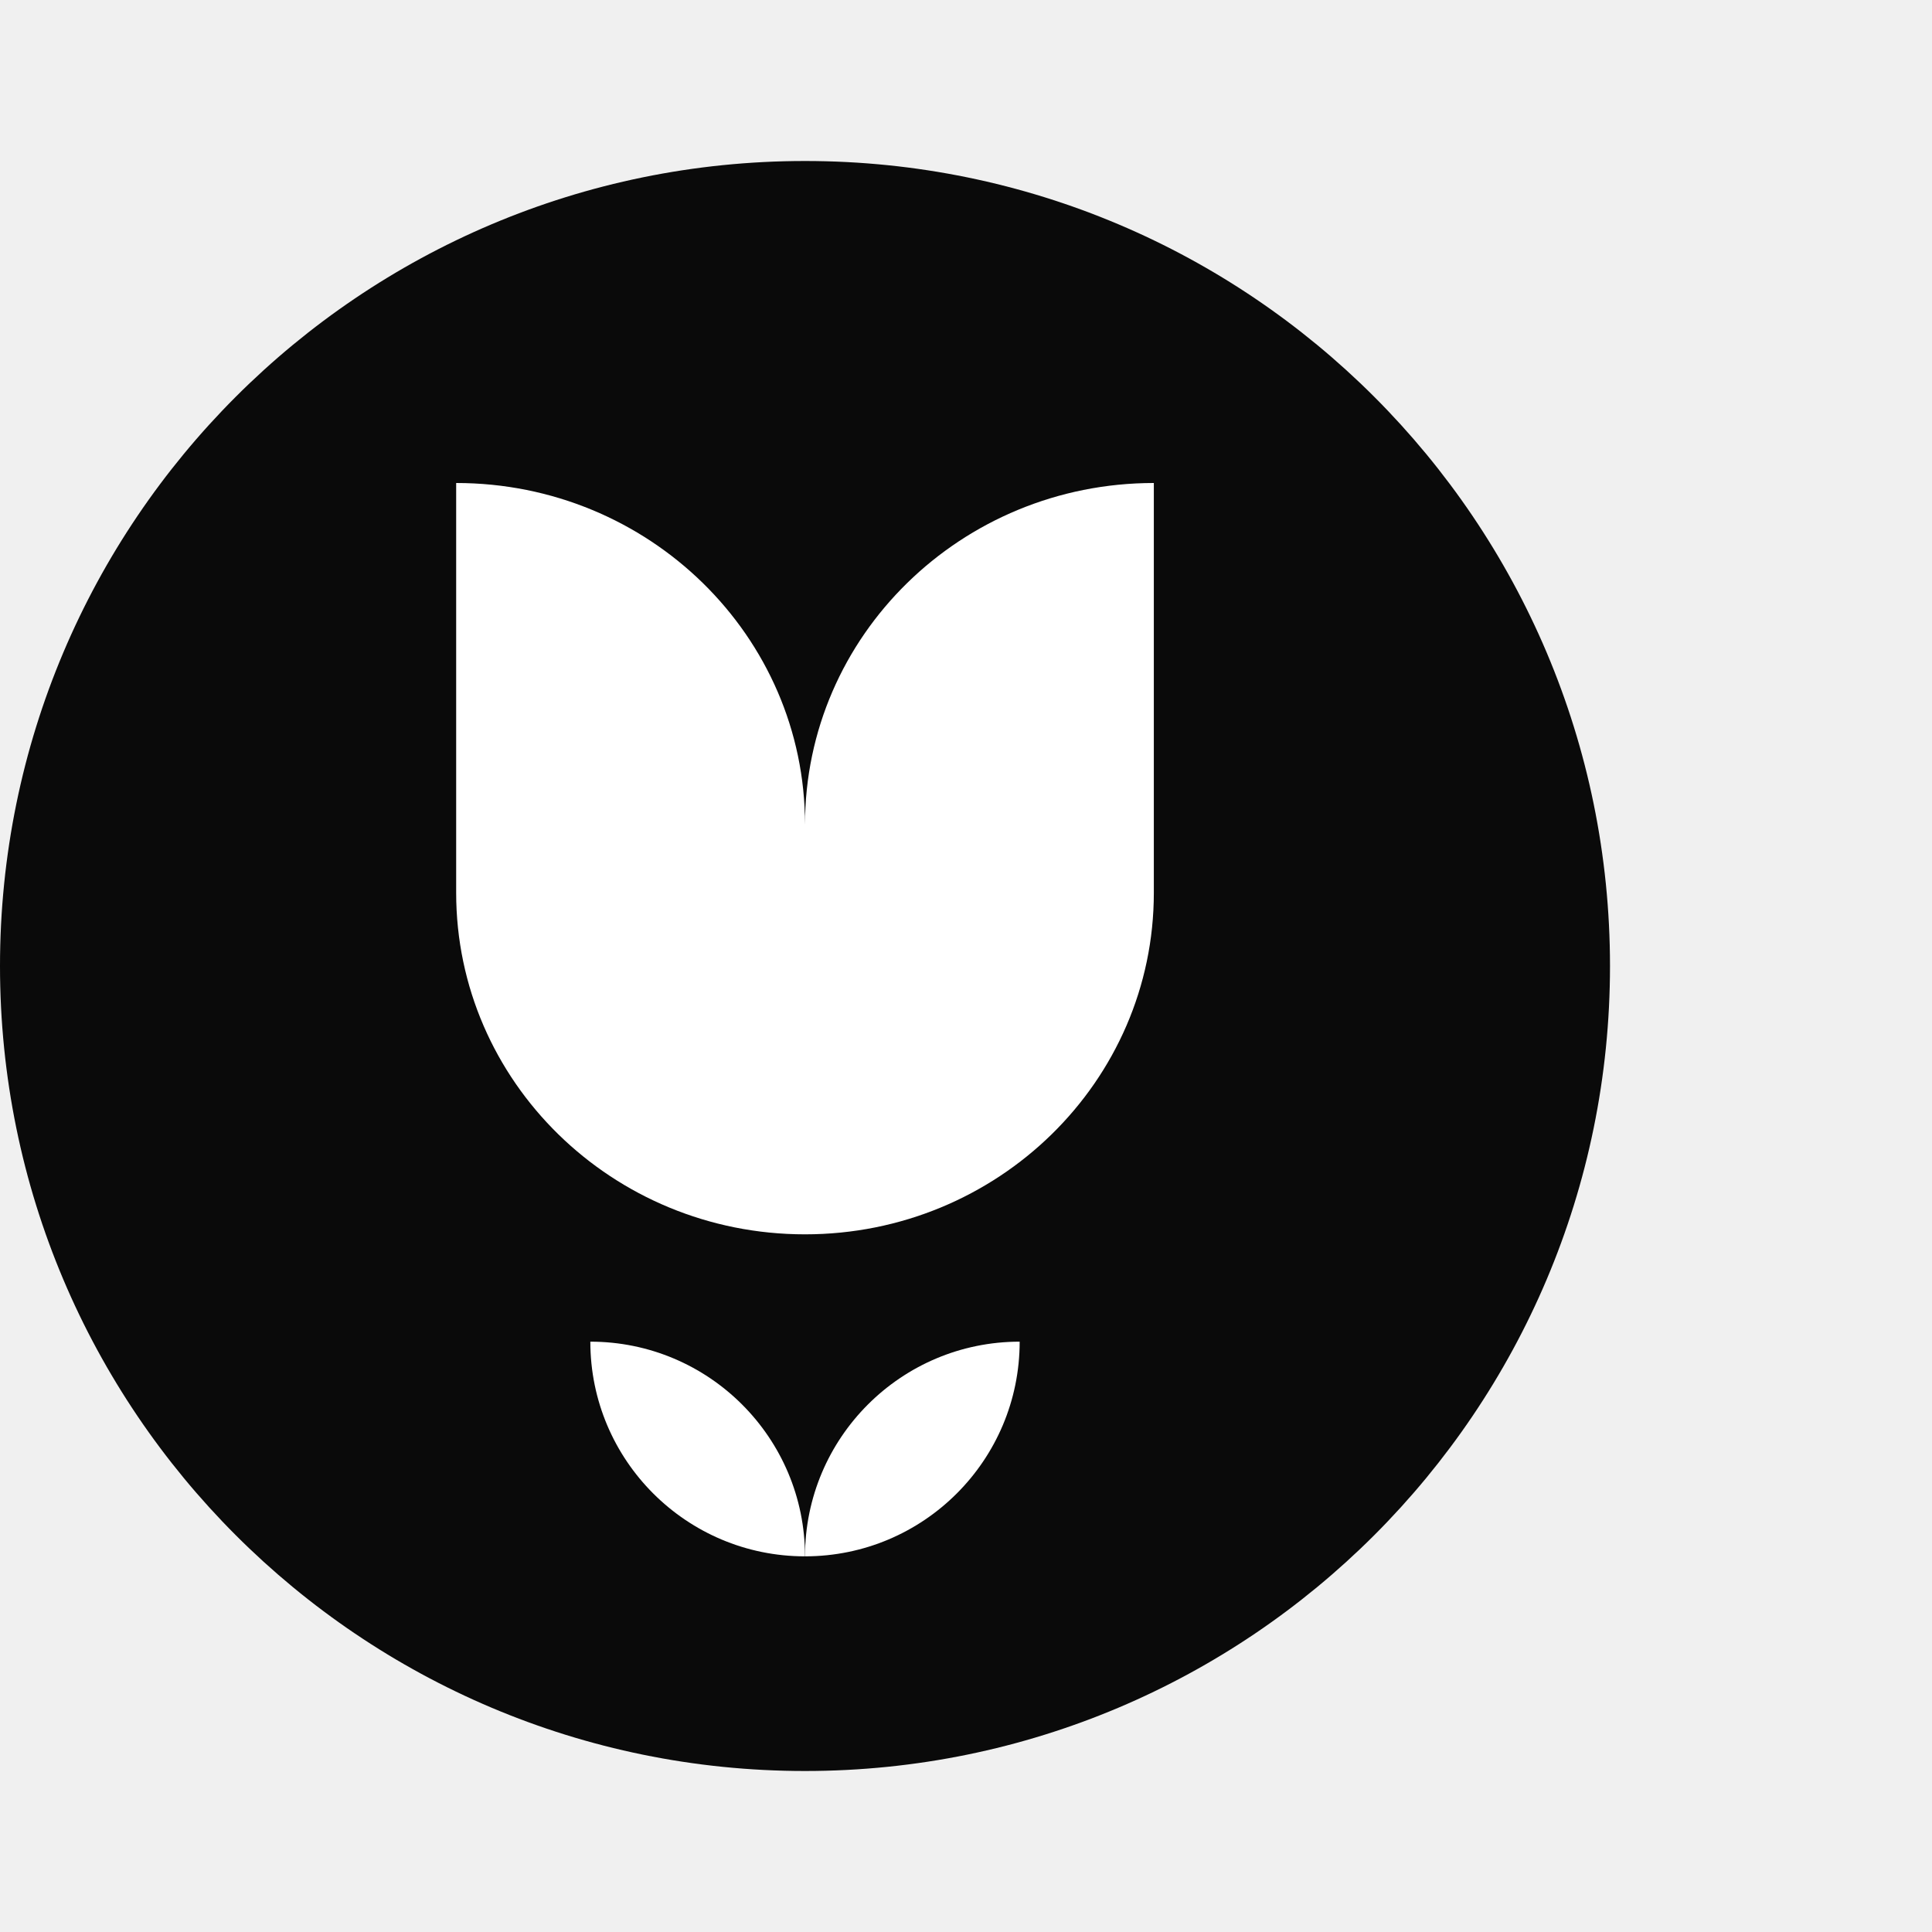
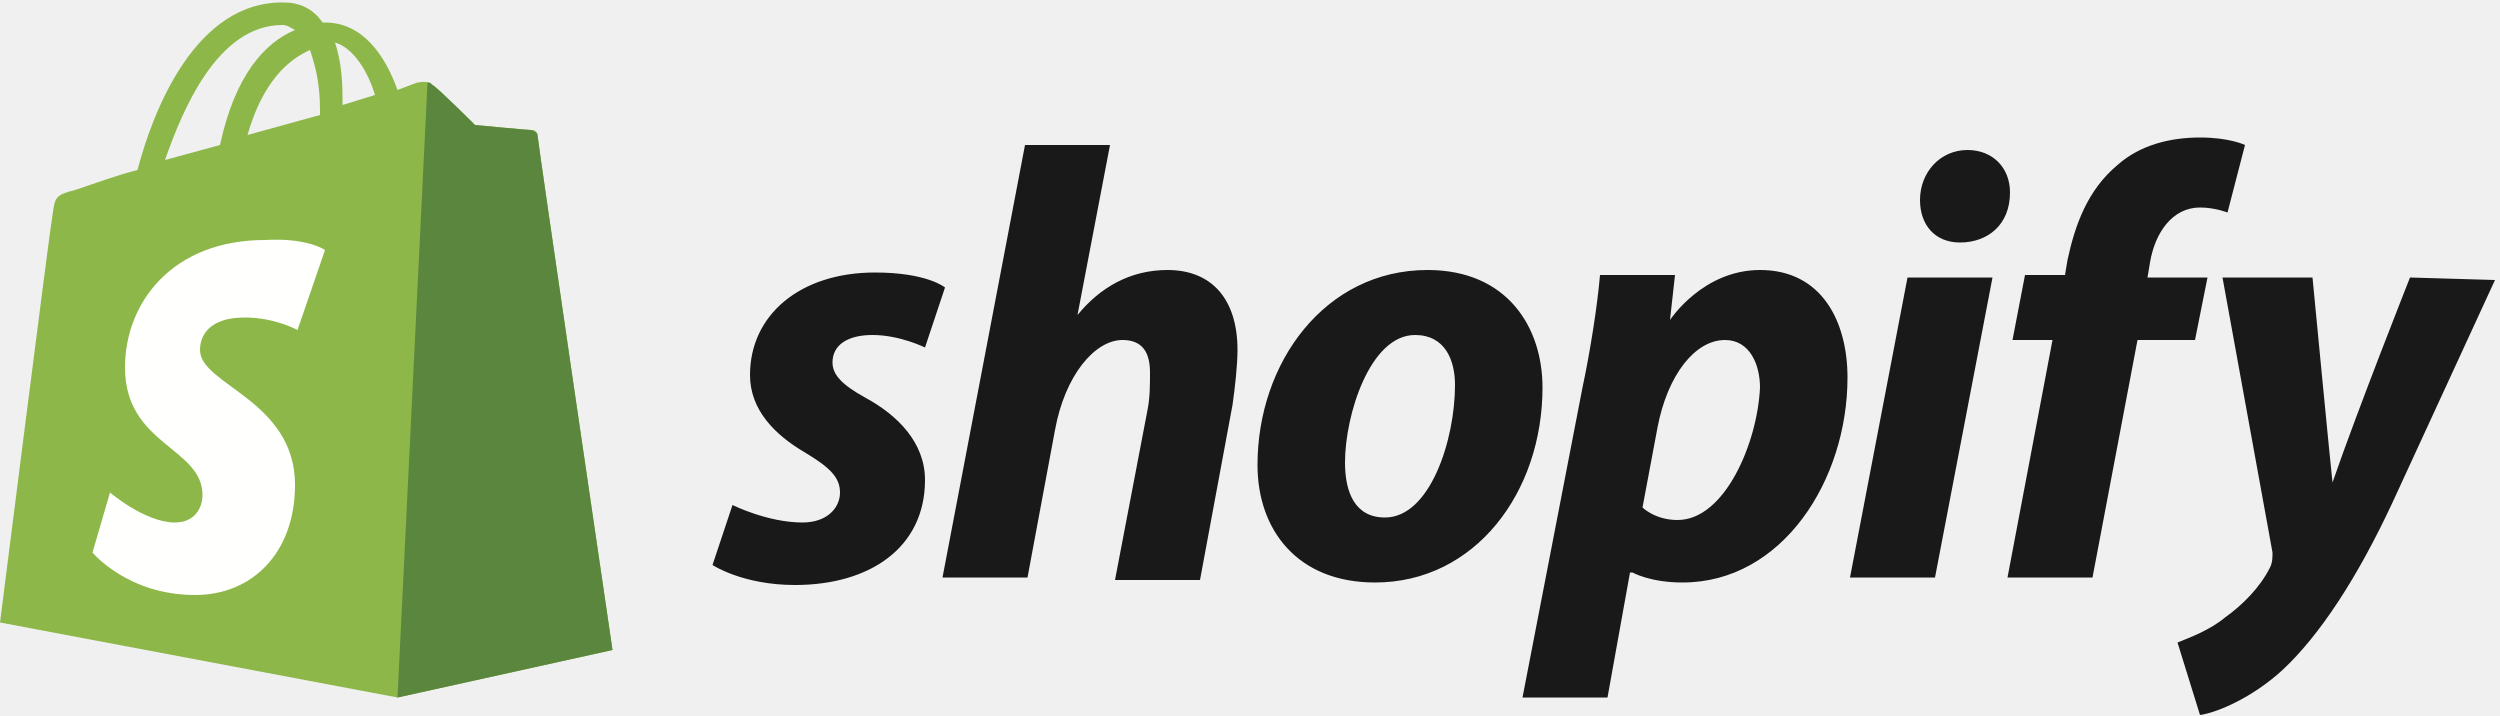
- <svg xmlns="http://www.w3.org/2000/svg" width="36" height="36" viewBox="0 0 36 36" fill="none">
-   <circle cx="15" cy="18" r="15" fill="#0A0A0A" />
-   <path d="M15 15.364C15 11.849 12.09 9 8.5 9V16.636C8.5 20.151 11.41 23 15 23C18.59 23 21.5 20.151 21.5 16.636V9C17.91 9 15 11.849 15 15.364Z" fill="white" />
-   <path d="M19 25V25C16.791 25 15 26.791 15 29V29V29C17.209 29 19 27.209 19 25V25Z" fill="white" />
-   <path d="M11 25V25C13.209 25 15 26.791 15 29V29V29C12.791 29 11 27.209 11 25V25Z" fill="white" />
+ <svg xmlns="http://www.w3.org/2000/svg" version="1.1" id="Laag_1" x="0px" y="0px" viewBox="0 0 100 28.6" style="enable-background:new 0 0 100 28.6;" xml:space="preserve">
+   <style type="text/css">
+ 	.st0{fill:#8DB849;}
+ 	.st1{fill:#5A863E;}
+ 	.st2{fill:#FFFFFE;}
+ 	.st3{fill:#1A1919;}
+ </style>
+   <g>
+     <path class="st0" d="M11.3,1c0.2,0,0.3,0.1,0.5,0.2C10.6,1.7,9.4,3,8.8,5.8L6.6,6.4C7.3,4.4,8.7,1,11.3,1z M12.4,2   c0.2,0.6,0.4,1.3,0.4,2.4c0,0.1,0,0.1,0,0.2L9.9,5.4C10.5,3.3,11.5,2.4,12.4,2z M15,3.8l-1.3,0.4c0-0.1,0-0.2,0-0.3   c0-0.9-0.1-1.6-0.3-2.2C14.1,1.9,14.7,2.8,15,3.8z M21.5,5.4c0-0.1-0.1-0.2-0.2-0.2C21.1,5.2,19,5,19,5s-1.5-1.5-1.7-1.6   c-0.2-0.2-0.5-0.1-0.6-0.1c0,0-0.3,0.1-0.8,0.3c-0.5-1.4-1.4-2.7-2.9-2.7c0,0-0.1,0-0.1,0c-0.4-0.6-1-0.8-1.5-0.8   C7.8,0,6.1,4.5,5.5,6.8C4.7,7,3.9,7.3,3,7.6c-0.8,0.2-0.8,0.3-0.9,1C2,9.1,0,24.9,0,24.9l15.9,3l8.6-1.9C24.5,26,21.5,5.6,21.5,5.4   z" />
+     <path class="st1" d="M21.2,5.2C21.1,5.2,19,5,19,5s-1.5-1.5-1.7-1.6c-0.1-0.1-0.1-0.1-0.2-0.1l-1.2,24.6l8.6-1.9c0,0-3-20.4-3-20.6   C21.5,5.3,21.3,5.2,21.2,5.2" />
+     <path class="st2" d="M13,10l-1.1,3.2c0,0-0.9-0.5-2.1-0.5c-1.7,0-1.8,1-1.8,1.3c0,1.4,3.8,2,3.8,5.4c0,2.7-1.7,4.4-4,4.4   c-2.7,0-4.1-1.7-4.1-1.7l0.7-2.4c0,0,1.4,1.2,2.6,1.2c0.8,0,1.1-0.6,1.1-1.1c0-1.9-3.1-2-3.1-5.1c0-2.6,1.9-5.1,5.6-5.1   C12.3,9.5,13,10,13,10" />
+     <path class="st3" d="M34.6,15.9c-0.9-0.5-1.3-0.9-1.3-1.4c0-0.7,0.6-1.1,1.6-1.1c1.1,0,2.1,0.5,2.1,0.5l0.8-2.4   c0,0-0.7-0.6-2.8-0.6c-3,0-5,1.7-5,4.1c0,1.4,1,2.4,2.2,3.1c1,0.6,1.4,1,1.4,1.6c0,0.6-0.5,1.2-1.5,1.2c-1.4,0-2.8-0.7-2.8-0.7   l-0.8,2.4c0,0,1.2,0.8,3.3,0.8c3,0,5.2-1.5,5.2-4.2C37,17.7,35.9,16.6,34.6,15.9 M46.7,10.8c-1.5,0-2.7,0.7-3.6,1.8l0,0l1.3-6.8H41   l-3.3,17.3h3.4l1.1-5.9c0.4-2.2,1.6-3.6,2.7-3.6c0.8,0,1.1,0.5,1.1,1.3c0,0.5,0,1-0.1,1.5l-1.3,6.8h3.4l1.3-7   c0.1-0.7,0.2-1.6,0.2-2.2C49.5,12,48.5,10.8,46.7,10.8 M55.4,20.7c-1.2,0-1.6-1-1.6-2.2c0-1.9,1-5.1,2.8-5.1c1.2,0,1.6,1,1.6,2   C58.2,17.6,57.2,20.7,55.4,20.7z M57.1,10.8c-4.1,0-6.8,3.7-6.8,7.8c0,2.6,1.6,4.7,4.7,4.7c4,0,6.7-3.6,6.7-7.8   C61.7,13.1,60.3,10.8,57.1,10.8z M67.1,20.8c-0.9,0-1.4-0.5-1.4-0.5l0.6-3.2c0.4-2.1,1.5-3.5,2.7-3.5c1,0,1.4,1,1.4,1.9   C70.3,17.7,69,20.8,67.1,20.8z M70.4,10.8c-2.3,0-3.6,2-3.6,2h0l0.2-1.8h-3c-0.1,1.2-0.4,3.1-0.7,4.5l-2.4,12.4h3.4l0.9-5h0.1   c0,0,0.7,0.4,2,0.4c4,0,6.6-4.1,6.6-8.2C73.9,12.9,72.9,10.8,70.4,10.8z M78.7,6c-1.1,0-1.9,0.9-1.9,2c0,1,0.6,1.7,1.6,1.7h0   c1.1,0,2-0.7,2-2C80.4,6.7,79.7,6,78.7,6 M74,23.1h3.4l2.3-12h-3.4L74,23.1z M88.3,11.1h-2.4l0.1-0.6c0.2-1.2,0.9-2.2,2-2.2   c0.6,0,1.1,0.2,1.1,0.2l0.7-2.7c0,0-0.6-0.3-1.8-0.3c-1.2,0-2.4,0.3-3.3,1.1c-1.2,1-1.7,2.4-2,3.8l-0.1,0.6H81l-0.5,2.6h1.6   l-1.8,9.5h3.4l1.8-9.5h2.3L88.3,11.1z M96.4,11.1c0,0-2.1,5.3-3.1,8.2h0c-0.1-0.9-0.8-8.2-0.8-8.2h-3.6l2,11c0,0.2,0,0.4-0.1,0.6   c-0.4,0.8-1.1,1.5-1.8,2c-0.6,0.5-1.4,0.8-1.9,1l0.9,2.9c0.7-0.1,2.1-0.7,3.3-1.8c1.5-1.4,3-3.7,4.4-6.7l4.1-8.9L96.4,11.1z" />
+   </g>
</svg>
